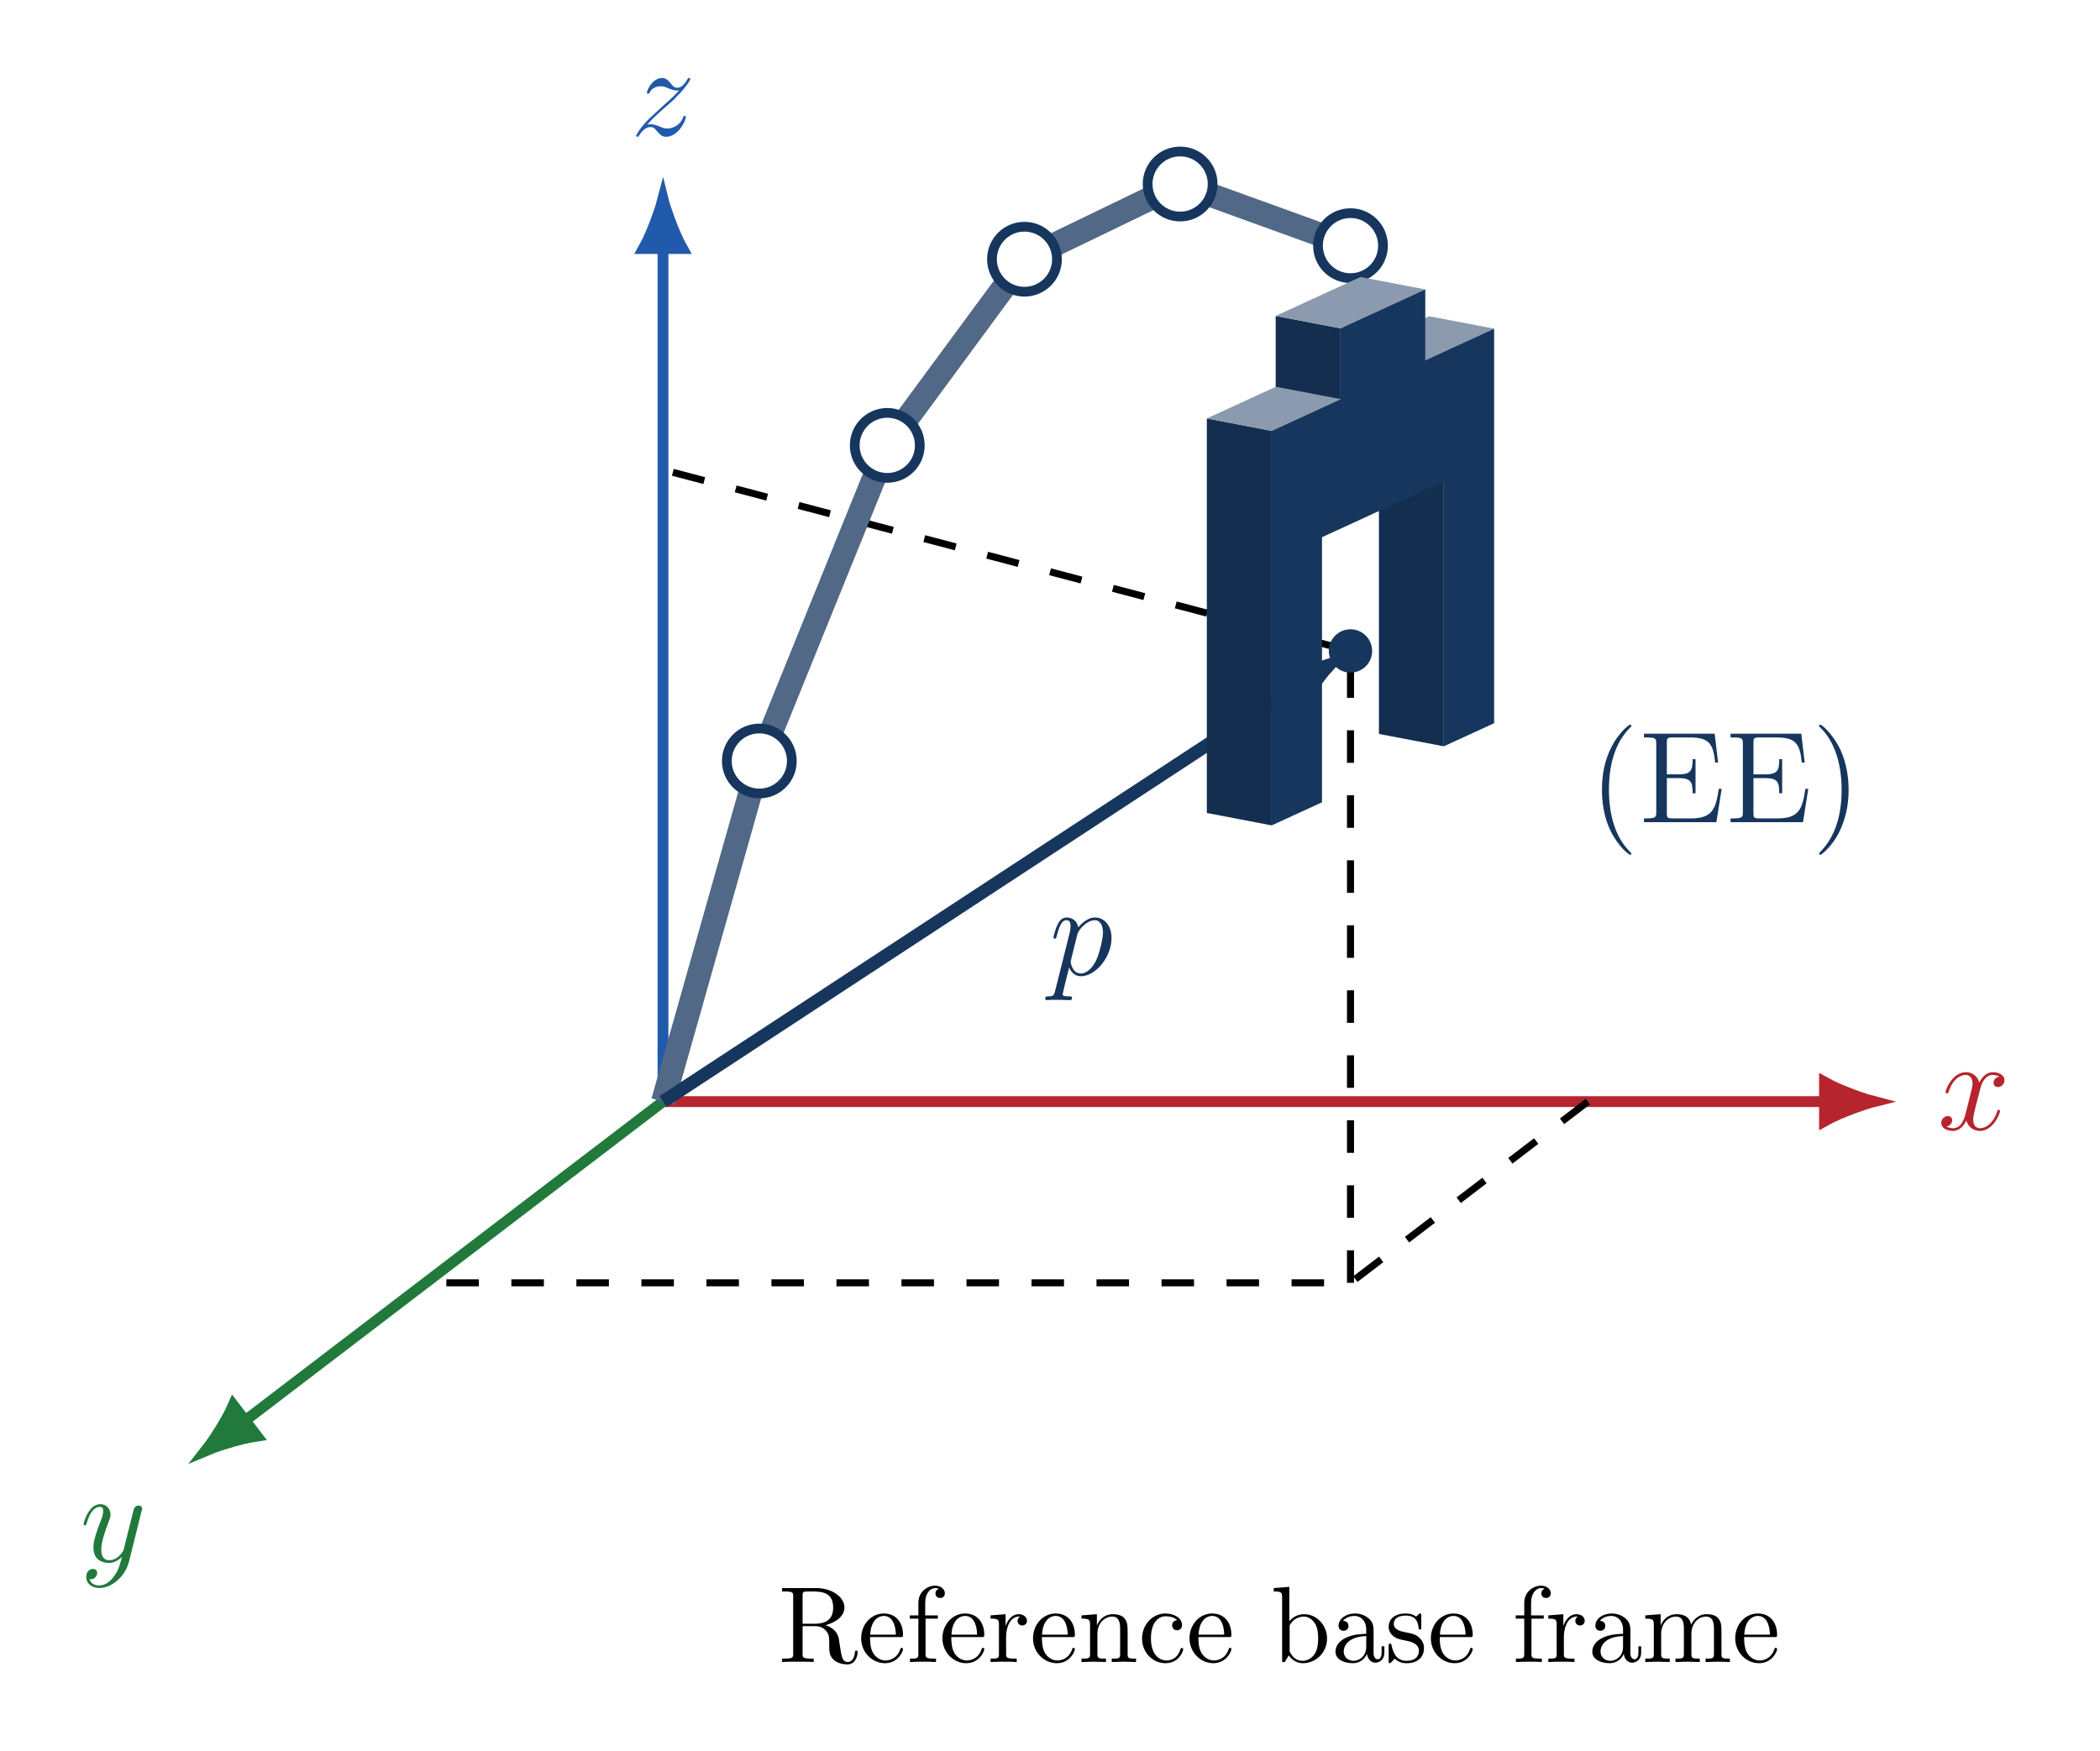
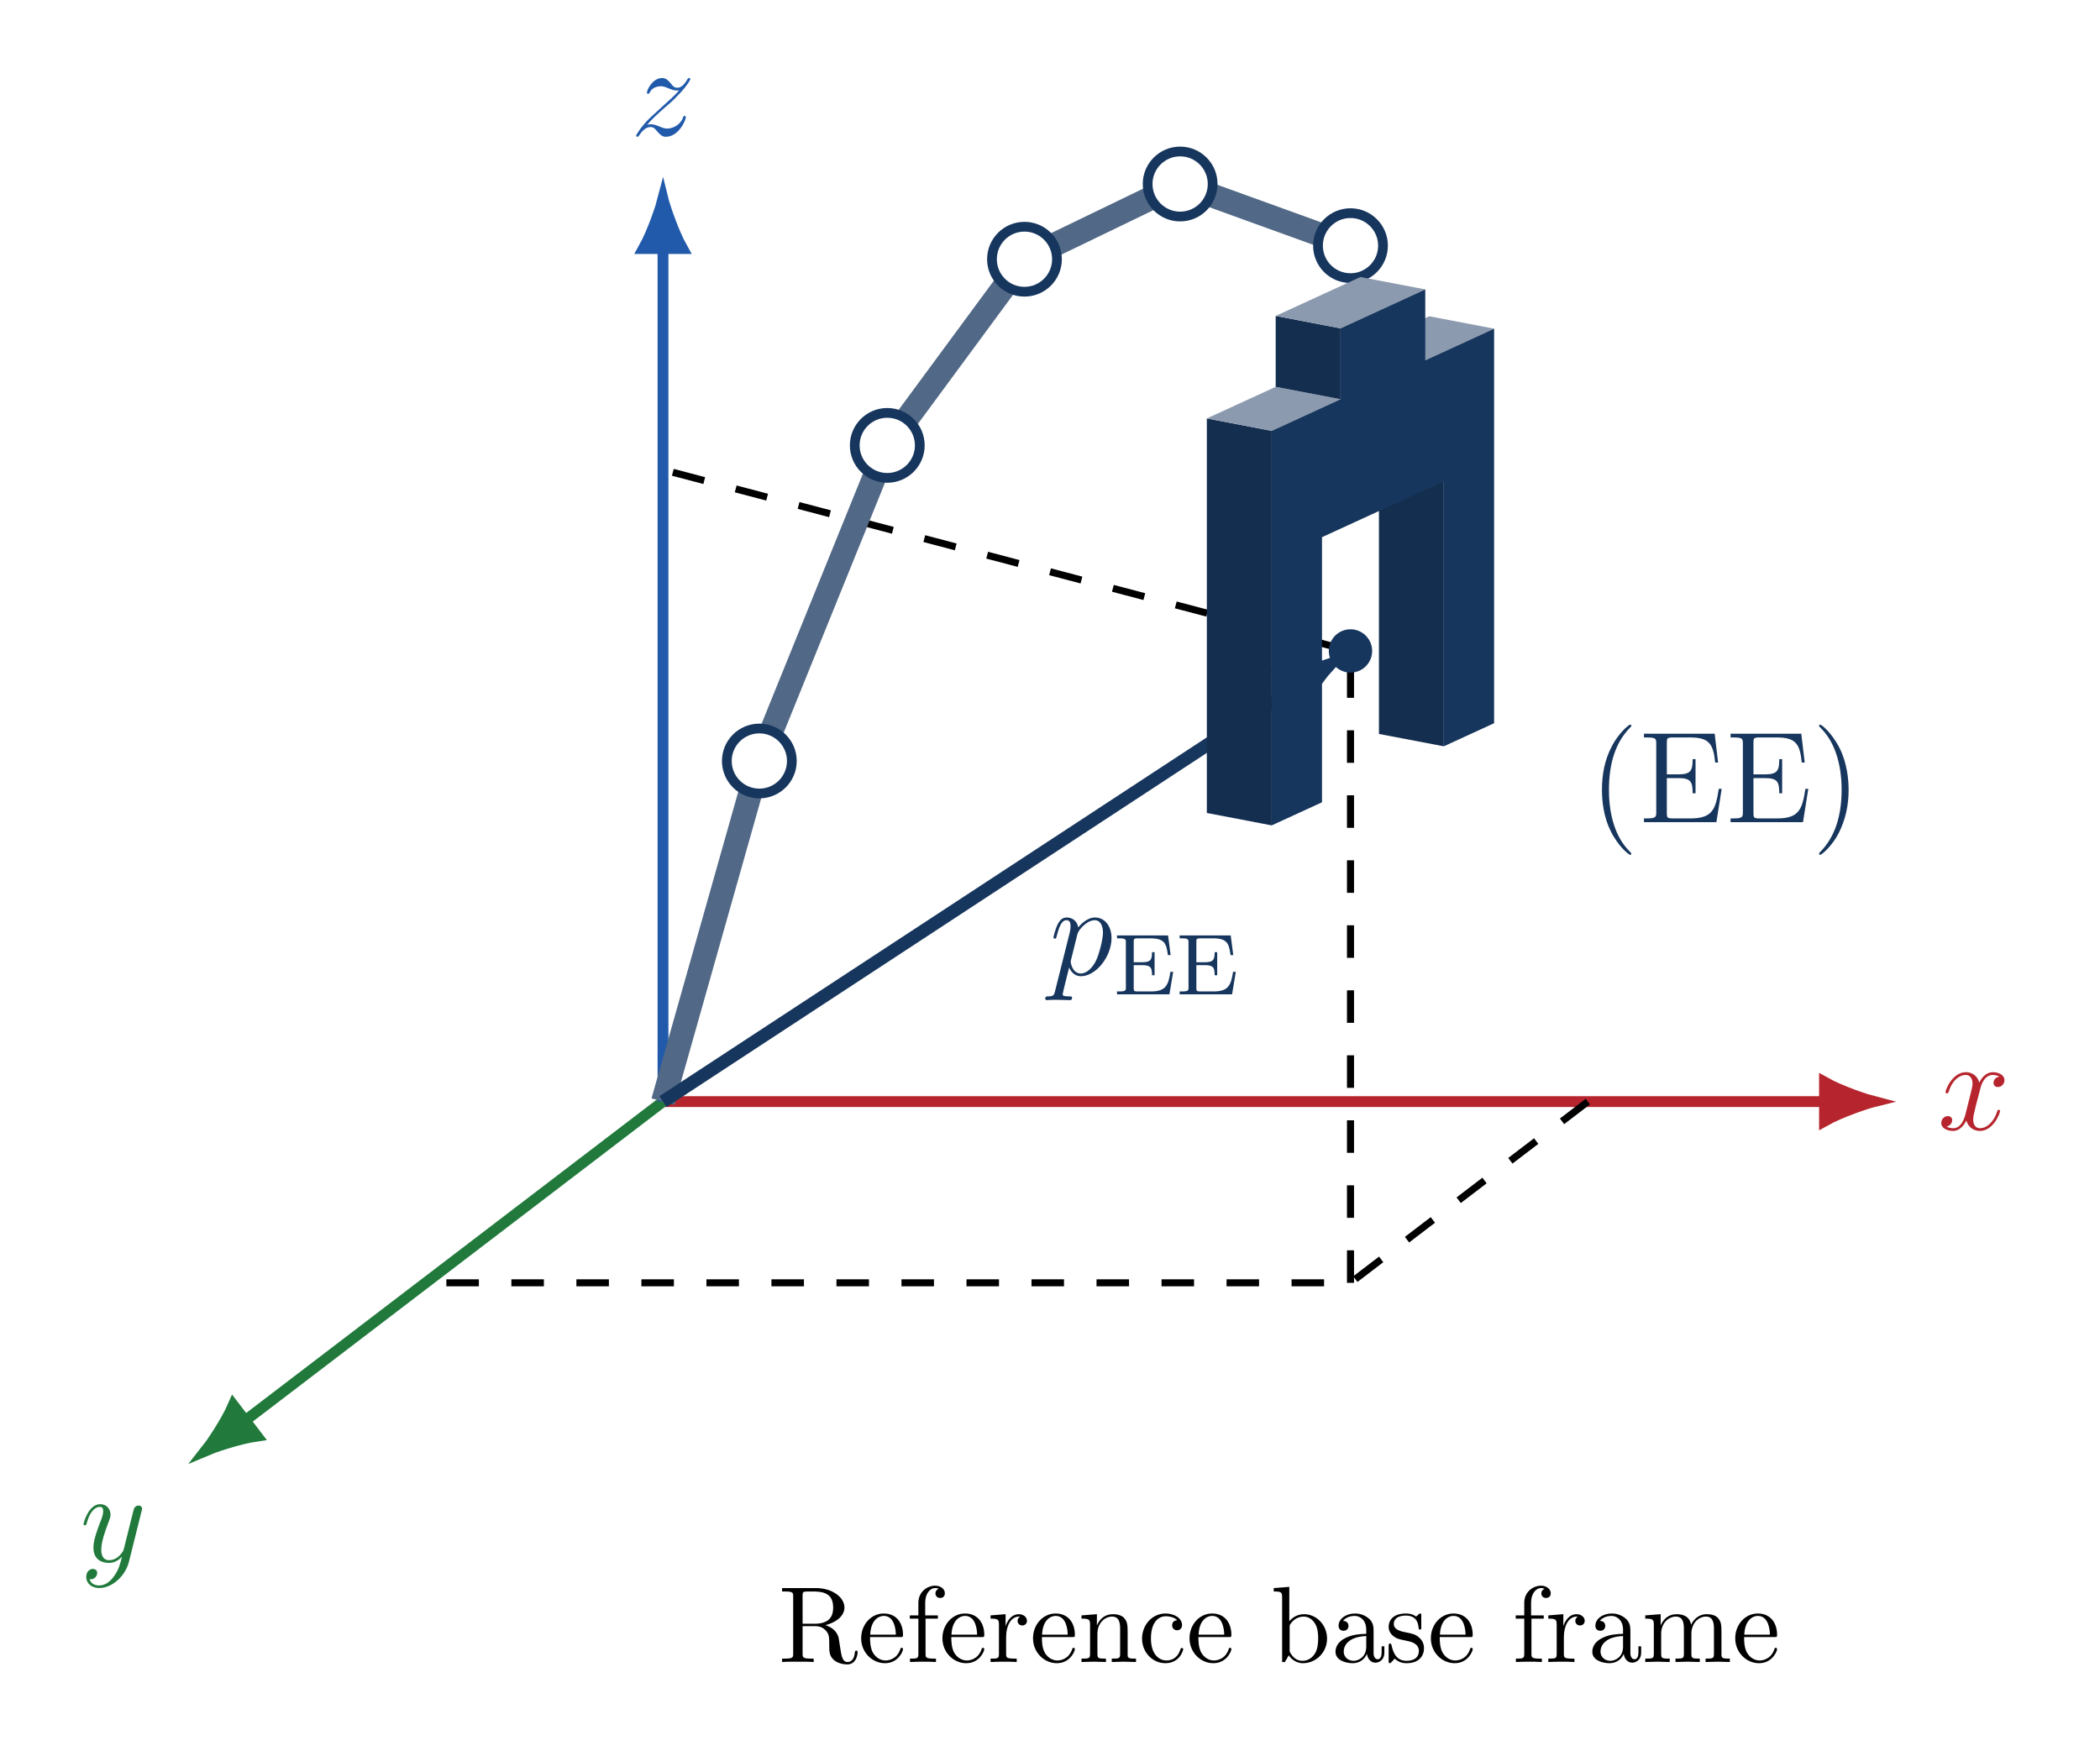
<svg xmlns="http://www.w3.org/2000/svg" xmlns:xlink="http://www.w3.org/1999/xlink" width="192.077" height="160.157" viewBox="0 0 192.077 160.157">
  <defs>
    <g>
      <g id="glyph-0-0">
        <path d="M 5.641 -4.844 C 5.25 -4.781 5.109 -4.5 5.109 -4.266 C 5.109 -3.984 5.344 -3.891 5.5 -3.891 C 5.859 -3.891 6.109 -4.203 6.109 -4.516 C 6.109 -5.016 5.547 -5.25 5.047 -5.25 C 4.312 -5.25 3.906 -4.531 3.812 -4.297 C 3.531 -5.203 2.797 -5.25 2.578 -5.25 C 1.375 -5.25 0.719 -3.688 0.719 -3.422 C 0.719 -3.375 0.766 -3.312 0.859 -3.312 C 0.953 -3.312 0.969 -3.391 1 -3.438 C 1.406 -4.75 2.203 -5 2.547 -5 C 3.078 -5 3.188 -4.5 3.188 -4.219 C 3.188 -3.953 3.109 -3.688 2.969 -3.109 L 2.562 -1.484 C 2.391 -0.766 2.047 -0.125 1.422 -0.125 C 1.359 -0.125 1.062 -0.125 0.812 -0.281 C 1.234 -0.359 1.328 -0.719 1.328 -0.859 C 1.328 -1.094 1.156 -1.234 0.922 -1.234 C 0.641 -1.234 0.328 -0.984 0.328 -0.609 C 0.328 -0.109 0.891 0.125 1.406 0.125 C 1.969 0.125 2.375 -0.328 2.625 -0.828 C 2.812 -0.125 3.406 0.125 3.859 0.125 C 5.062 0.125 5.703 -1.438 5.703 -1.703 C 5.703 -1.766 5.656 -1.812 5.594 -1.812 C 5.484 -1.812 5.469 -1.75 5.438 -1.656 C 5.109 -0.609 4.422 -0.125 3.891 -0.125 C 3.469 -0.125 3.25 -0.422 3.25 -0.922 C 3.25 -1.172 3.297 -1.375 3.484 -2.156 L 3.906 -3.766 C 4.078 -4.484 4.484 -5 5.031 -5 C 5.047 -5 5.391 -5 5.641 -4.844 Z M 5.641 -4.844 " />
      </g>
      <g id="glyph-0-1">
        <path d="M 3.125 1.328 C 2.812 1.781 2.344 2.188 1.766 2.188 C 1.609 2.188 1.047 2.172 0.875 1.609 C 0.906 1.625 0.969 1.625 0.984 1.625 C 1.344 1.625 1.578 1.312 1.578 1.047 C 1.578 0.766 1.359 0.672 1.172 0.672 C 0.984 0.672 0.578 0.828 0.578 1.406 C 0.578 2.016 1.078 2.422 1.766 2.422 C 2.953 2.422 4.156 1.328 4.484 0.016 L 5.641 -4.625 C 5.656 -4.688 5.688 -4.75 5.688 -4.828 C 5.688 -5 5.547 -5.125 5.359 -5.125 C 5.25 -5.125 5 -5.078 4.906 -4.719 L 4.031 -1.219 C 3.969 -1.016 3.969 -0.984 3.875 -0.859 C 3.641 -0.516 3.25 -0.125 2.672 -0.125 C 2.016 -0.125 1.953 -0.766 1.953 -1.094 C 1.953 -1.766 2.266 -2.688 2.594 -3.547 C 2.719 -3.891 2.797 -4.062 2.797 -4.297 C 2.797 -4.797 2.438 -5.25 1.859 -5.25 C 0.766 -5.25 0.328 -3.516 0.328 -3.422 C 0.328 -3.375 0.375 -3.312 0.453 -3.312 C 0.562 -3.312 0.578 -3.359 0.625 -3.531 C 0.906 -4.531 1.359 -5 1.812 -5 C 1.922 -5 2.125 -5 2.125 -4.609 C 2.125 -4.297 2 -3.953 1.812 -3.5 C 1.234 -1.953 1.234 -1.562 1.234 -1.266 C 1.234 -0.141 2.047 0.125 2.641 0.125 C 2.984 0.125 3.406 0.016 3.828 -0.422 L 3.844 -0.422 C 3.656 0.281 3.547 0.75 3.125 1.328 Z M 3.125 1.328 " />
      </g>
      <g id="glyph-0-2">
        <path d="M 1.516 -0.969 C 2.016 -1.547 2.438 -1.922 3.031 -2.453 C 3.75 -3.062 4.062 -3.359 4.219 -3.547 C 5.047 -4.359 5.469 -5.047 5.469 -5.156 C 5.469 -5.25 5.375 -5.25 5.344 -5.25 C 5.266 -5.25 5.25 -5.203 5.188 -5.109 C 4.891 -4.609 4.609 -4.359 4.297 -4.359 C 4.047 -4.359 3.906 -4.453 3.688 -4.75 C 3.438 -5.047 3.234 -5.25 2.891 -5.25 C 2.016 -5.25 1.5 -4.156 1.5 -3.906 C 1.5 -3.875 1.516 -3.812 1.609 -3.812 C 1.719 -3.812 1.719 -3.859 1.766 -3.938 C 1.969 -4.406 2.531 -4.5 2.766 -4.5 C 3.016 -4.5 3.25 -4.406 3.5 -4.297 C 3.953 -4.109 4.141 -4.109 4.25 -4.109 C 4.344 -4.109 4.391 -4.109 4.453 -4.125 C 4.062 -3.656 3.406 -3.094 2.875 -2.609 L 1.672 -1.5 C 0.953 -0.766 0.516 -0.062 0.516 0.031 C 0.516 0.094 0.578 0.125 0.641 0.125 C 0.719 0.125 0.719 0.109 0.812 -0.031 C 1 -0.328 1.375 -0.766 1.812 -0.766 C 2.062 -0.766 2.188 -0.688 2.422 -0.391 C 2.656 -0.125 2.859 0.125 3.234 0.125 C 4.406 0.125 5.062 -1.391 5.062 -1.672 C 5.062 -1.719 5.047 -1.781 4.938 -1.781 C 4.844 -1.781 4.828 -1.734 4.797 -1.609 C 4.531 -0.922 3.828 -0.625 3.359 -0.625 C 3.109 -0.625 2.875 -0.719 2.625 -0.828 C 2.156 -1.016 2.016 -1.016 1.859 -1.016 C 1.75 -1.016 1.609 -1.016 1.516 -0.969 Z M 1.516 -0.969 " />
      </g>
      <g id="glyph-0-3">
        <path d="M 0.516 1.516 C 0.422 1.859 0.375 1.969 -0.109 1.969 C -0.25 1.969 -0.375 1.969 -0.375 2.188 C -0.375 2.219 -0.359 2.312 -0.219 2.312 C -0.078 2.312 0.094 2.281 0.25 2.281 L 0.766 2.281 C 1.016 2.281 1.609 2.312 1.859 2.312 C 1.938 2.312 2.078 2.312 2.078 2.094 C 2.078 1.969 2 1.969 1.797 1.969 C 1.25 1.969 1.219 1.875 1.219 1.781 C 1.219 1.641 1.75 -0.406 1.812 -0.672 C 1.953 -0.344 2.266 0.125 2.891 0.125 C 4.234 0.125 5.688 -1.625 5.688 -3.375 C 5.688 -4.469 5.062 -5.25 4.172 -5.25 C 3.406 -5.25 2.766 -4.5 2.641 -4.344 C 2.547 -4.938 2.078 -5.25 1.609 -5.25 C 1.266 -5.25 0.984 -5.078 0.766 -4.625 C 0.547 -4.203 0.375 -3.469 0.375 -3.422 C 0.375 -3.375 0.422 -3.312 0.516 -3.312 C 0.609 -3.312 0.625 -3.328 0.688 -3.609 C 0.875 -4.297 1.094 -5 1.562 -5 C 1.844 -5 1.938 -4.812 1.938 -4.453 C 1.938 -4.172 1.906 -4.062 1.859 -3.844 Z M 2.562 -3.703 C 2.656 -4.047 2.984 -4.391 3.172 -4.547 C 3.312 -4.672 3.703 -5 4.156 -5 C 4.672 -5 4.906 -4.484 4.906 -3.859 C 4.906 -3.297 4.578 -1.953 4.281 -1.328 C 3.984 -0.688 3.438 -0.125 2.891 -0.125 C 2.078 -0.125 1.953 -1.141 1.953 -1.188 C 1.953 -1.219 1.969 -1.312 1.984 -1.375 Z M 2.562 -3.703 " />
      </g>
      <g id="glyph-1-0">
+         <path d="M 5.484 -2.062 L 5.234 -2.062 C 5.031 -0.875 4.859 -0.266 3.438 -0.266 L 2.25 -0.266 C 1.891 -0.266 1.875 -0.312 1.875 -0.594 L 1.875 -2.672 L 2.641 -2.672 C 3.438 -2.672 3.547 -2.438 3.547 -1.75 L 3.781 -1.75 L 3.781 -3.859 L 3.547 -3.859 C 3.547 -3.172 3.438 -2.938 2.641 -2.938 L 1.875 -2.938 L 1.875 -4.797 C 1.875 -5.062 1.891 -5.125 2.25 -5.125 L 3.375 -5.125 C 4.703 -5.125 4.859 -4.656 5 -3.594 L 5.25 -3.594 L 5.016 -5.391 L 0.344 -5.391 L 0.344 -5.125 L 0.516 -5.125 C 1.141 -5.125 1.156 -5.031 1.156 -4.75 L 1.156 -0.641 C 1.156 -0.344 1.141 -0.266 0.516 -0.266 L 0.344 -0.266 L 0.344 0 L 5.141 0 Z M 5.484 -2.062 " />
+       </g>
+       <g id="glyph-2-0">
        <path d="M 3.859 2.891 C 3.859 2.859 3.859 2.828 3.656 2.625 C 2.469 1.422 1.812 -0.531 1.812 -2.953 C 1.812 -5.266 2.359 -7.25 3.75 -8.656 C 3.859 -8.766 3.859 -8.781 3.859 -8.828 C 3.859 -8.891 3.812 -8.922 3.75 -8.922 C 3.609 -8.922 2.625 -8.062 2.047 -6.891 C 1.438 -5.703 1.172 -4.422 1.172 -2.953 C 1.172 -1.906 1.328 -0.484 1.953 0.781 C 2.656 2.219 3.625 2.984 3.75 2.984 C 3.812 2.984 3.859 2.953 3.859 2.891 Z M 3.859 2.891 " />
      </g>
-       <g id="glyph-1-1">
+       <g id="glyph-2-1">
        <path d="M 7.594 -3.047 L 7.328 -3.047 C 7.047 -1.188 6.75 -0.344 4.75 -0.344 L 3.125 -0.344 C 2.609 -0.344 2.578 -0.422 2.578 -0.828 L 2.578 -4.031 L 3.656 -4.031 C 4.797 -4.031 4.938 -3.656 4.938 -2.641 L 5.203 -2.641 L 5.203 -5.766 L 4.938 -5.766 C 4.938 -4.75 4.797 -4.375 3.656 -4.375 L 2.578 -4.375 L 2.578 -7.281 C 2.578 -7.672 2.609 -7.75 3.125 -7.75 L 4.703 -7.75 C 6.453 -7.75 6.828 -7.156 7 -5.453 L 7.266 -5.453 L 6.953 -8.094 L 0.484 -8.094 L 0.484 -7.75 L 0.719 -7.75 C 1.578 -7.75 1.609 -7.641 1.609 -7.188 L 1.609 -0.906 C 1.609 -0.469 1.578 -0.344 0.719 -0.344 L 0.484 -0.344 L 0.484 0 L 7.109 0 Z M 7.594 -3.047 " />
      </g>
-       <g id="glyph-1-2">
+       <g id="glyph-2-2">
        <path d="M 3.359 -2.953 C 3.359 -3.859 3.234 -5.344 2.562 -6.719 C 1.859 -8.141 0.891 -8.922 0.766 -8.922 C 0.719 -8.922 0.656 -8.891 0.656 -8.828 C 0.656 -8.781 0.656 -8.766 0.859 -8.562 C 2.047 -7.359 2.719 -5.391 2.719 -2.969 C 2.719 -0.672 2.156 1.312 0.766 2.719 C 0.656 2.828 0.656 2.859 0.656 2.891 C 0.656 2.953 0.719 2.984 0.766 2.984 C 0.922 2.984 1.891 2.125 2.469 0.969 C 3.078 -0.25 3.359 -1.531 3.359 -2.953 Z M 3.359 -2.953 " />
      </g>
-       <g id="glyph-2-0">
+       <g id="glyph-3-0">
        <path d="M 2.219 -3.5 L 2.219 -6.062 C 2.219 -6.297 2.219 -6.406 2.438 -6.438 C 2.531 -6.453 2.828 -6.453 3.016 -6.453 C 3.906 -6.453 5.016 -6.422 5.016 -4.984 C 5.016 -4.297 4.781 -3.5 3.312 -3.5 Z M 4.312 -3.375 C 5.266 -3.609 6.047 -4.203 6.047 -4.984 C 6.047 -5.938 4.906 -6.766 3.453 -6.766 L 0.344 -6.766 L 0.344 -6.453 L 0.578 -6.453 C 1.344 -6.453 1.359 -6.344 1.359 -6 L 1.359 -0.766 C 1.359 -0.422 1.344 -0.312 0.578 -0.312 L 0.344 -0.312 L 0.344 0 C 0.703 -0.031 1.406 -0.031 1.797 -0.031 C 2.172 -0.031 2.875 -0.031 3.234 0 L 3.234 -0.312 L 3 -0.312 C 2.234 -0.312 2.219 -0.422 2.219 -0.766 L 2.219 -3.281 L 3.359 -3.281 C 3.516 -3.281 3.938 -3.281 4.281 -2.938 C 4.656 -2.578 4.656 -2.281 4.656 -1.609 C 4.656 -0.969 4.656 -0.578 5.062 -0.203 C 5.469 0.156 6.016 0.219 6.312 0.219 C 7.078 0.219 7.25 -0.594 7.25 -0.875 C 7.25 -0.938 7.25 -1.047 7.125 -1.047 C 7.016 -1.047 7.016 -0.953 7 -0.875 C 6.938 -0.172 6.594 0 6.344 0 C 5.859 0 5.781 -0.5 5.641 -1.422 L 5.516 -2.219 C 5.344 -2.859 4.859 -3.188 4.312 -3.375 Z M 4.312 -3.375 " />
      </g>
-       <g id="glyph-2-1">
+       <g id="glyph-3-1">
        <path d="M 1.109 -2.5 C 1.172 -3.969 2 -4.219 2.344 -4.219 C 3.359 -4.219 3.453 -2.875 3.453 -2.5 Z M 1.094 -2.281 L 3.859 -2.281 C 4.078 -2.281 4.109 -2.281 4.109 -2.5 C 4.109 -3.484 3.578 -4.438 2.344 -4.438 C 1.188 -4.438 0.281 -3.422 0.281 -2.172 C 0.281 -0.859 1.312 0.109 2.453 0.109 C 3.672 0.109 4.109 -0.984 4.109 -1.172 C 4.109 -1.281 4.031 -1.297 3.984 -1.297 C 3.891 -1.297 3.875 -1.234 3.859 -1.156 C 3.5 -0.141 2.609 -0.141 2.516 -0.141 C 2.016 -0.141 1.625 -0.438 1.391 -0.797 C 1.094 -1.281 1.094 -1.938 1.094 -2.281 Z M 1.094 -2.281 " />
      </g>
-       <g id="glyph-2-2">
+       <g id="glyph-3-2">
        <path d="M 1.734 -4.266 L 1.734 -5.422 C 1.734 -6.297 2.203 -6.766 2.641 -6.766 C 2.672 -6.766 2.828 -6.766 2.969 -6.703 C 2.859 -6.656 2.672 -6.531 2.672 -6.281 C 2.672 -6.047 2.828 -5.859 3.094 -5.859 C 3.391 -5.859 3.531 -6.047 3.531 -6.297 C 3.531 -6.656 3.172 -6.984 2.641 -6.984 C 1.953 -6.984 1.109 -6.453 1.109 -5.406 L 1.109 -4.266 L 0.328 -4.266 L 0.328 -3.969 L 1.109 -3.969 L 1.109 -0.75 C 1.109 -0.312 1 -0.312 0.344 -0.312 L 0.344 0 C 0.719 -0.016 1.188 -0.031 1.469 -0.031 C 1.859 -0.031 2.328 -0.031 2.719 0 L 2.719 -0.312 L 2.516 -0.312 C 1.781 -0.312 1.766 -0.422 1.766 -0.766 L 1.766 -3.969 L 2.891 -3.969 L 2.891 -4.266 Z M 1.734 -4.266 " />
      </g>
-       <g id="glyph-2-3">
+       <g id="glyph-3-3">
        <path d="M 1.656 -3.281 L 1.656 -4.375 L 0.281 -4.266 L 0.281 -3.969 C 0.969 -3.969 1.047 -3.891 1.047 -3.406 L 1.047 -0.75 C 1.047 -0.312 0.938 -0.312 0.281 -0.312 L 0.281 0 C 0.656 -0.016 1.125 -0.031 1.406 -0.031 C 1.797 -0.031 2.266 -0.031 2.672 0 L 2.672 -0.312 L 2.453 -0.312 C 1.719 -0.312 1.703 -0.422 1.703 -0.766 L 1.703 -2.297 C 1.703 -3.281 2.125 -4.156 2.875 -4.156 C 2.938 -4.156 2.969 -4.156 2.984 -4.156 C 2.953 -4.141 2.75 -4.016 2.75 -3.766 C 2.75 -3.484 2.969 -3.344 3.188 -3.344 C 3.359 -3.344 3.609 -3.453 3.609 -3.781 C 3.609 -4.094 3.297 -4.375 2.875 -4.375 C 2.156 -4.375 1.797 -3.719 1.656 -3.281 Z M 1.656 -3.281 " />
      </g>
-       <g id="glyph-2-4">
+       <g id="glyph-3-4">
        <path d="M 1.094 -3.406 L 1.094 -0.75 C 1.094 -0.312 0.984 -0.312 0.312 -0.312 L 0.312 0 C 0.656 -0.016 1.172 -0.031 1.438 -0.031 C 1.688 -0.031 2.203 -0.016 2.547 0 L 2.547 -0.312 C 1.875 -0.312 1.766 -0.312 1.766 -0.75 L 1.766 -2.578 C 1.766 -3.609 2.484 -4.156 3.109 -4.156 C 3.734 -4.156 3.844 -3.625 3.844 -3.062 L 3.844 -0.75 C 3.844 -0.312 3.734 -0.312 3.078 -0.312 L 3.078 0 C 3.422 -0.016 3.922 -0.031 4.188 -0.031 C 4.453 -0.031 4.969 -0.016 5.297 0 L 5.297 -0.312 C 4.781 -0.312 4.531 -0.312 4.531 -0.609 L 4.531 -2.5 C 4.531 -3.344 4.531 -3.656 4.219 -4.016 C 4.078 -4.188 3.75 -4.375 3.188 -4.375 C 2.453 -4.375 1.984 -3.953 1.719 -3.344 L 1.719 -4.375 L 0.312 -4.266 L 0.312 -3.969 C 1.016 -3.969 1.094 -3.891 1.094 -3.406 Z M 1.094 -3.406 " />
      </g>
-       <g id="glyph-2-5">
+       <g id="glyph-3-5">
        <path d="M 1.156 -2.156 C 1.156 -3.781 1.969 -4.188 2.5 -4.188 C 2.578 -4.188 3.203 -4.188 3.562 -3.828 C 3.156 -3.797 3.094 -3.5 3.094 -3.375 C 3.094 -3.109 3.266 -2.906 3.547 -2.906 C 3.797 -2.906 4 -3.078 4 -3.375 C 4 -4.047 3.25 -4.438 2.484 -4.438 C 1.25 -4.438 0.344 -3.375 0.344 -2.141 C 0.344 -0.875 1.312 0.109 2.469 0.109 C 3.797 0.109 4.109 -1.078 4.109 -1.172 C 4.109 -1.281 4.016 -1.281 3.984 -1.281 C 3.891 -1.281 3.875 -1.234 3.859 -1.172 C 3.562 -0.25 2.922 -0.141 2.562 -0.141 C 2.031 -0.141 1.156 -0.562 1.156 -2.156 Z M 1.156 -2.156 " />
      </g>
-       <g id="glyph-2-6">
+       <g id="glyph-3-6">
        <path d="M 1.703 -3.734 L 1.703 -6.875 L 0.281 -6.766 L 0.281 -6.453 C 0.969 -6.453 1.047 -6.391 1.047 -5.906 L 1.047 0 L 1.297 0 C 1.312 -0.016 1.391 -0.156 1.656 -0.609 C 1.797 -0.391 2.219 0.109 2.953 0.109 C 4.125 0.109 5.156 -0.859 5.156 -2.141 C 5.156 -3.391 4.188 -4.375 3.062 -4.375 C 2.281 -4.375 1.859 -3.906 1.703 -3.734 Z M 1.734 -1.125 L 1.734 -3.172 C 1.734 -3.359 1.734 -3.375 1.844 -3.531 C 2.234 -4.078 2.781 -4.156 3.016 -4.156 C 3.453 -4.156 3.812 -3.906 4.047 -3.531 C 4.312 -3.125 4.344 -2.562 4.344 -2.156 C 4.344 -1.781 4.312 -1.188 4.031 -0.75 C 3.828 -0.438 3.453 -0.109 2.906 -0.109 C 2.469 -0.109 2.109 -0.344 1.875 -0.719 C 1.734 -0.922 1.734 -0.953 1.734 -1.125 Z M 1.734 -1.125 " />
      </g>
-       <g id="glyph-2-7">
+       <g id="glyph-3-7">
        <path d="M 3.297 -0.75 C 3.344 -0.359 3.609 0.062 4.078 0.062 C 4.281 0.062 4.891 -0.078 4.891 -0.875 L 4.891 -1.438 L 4.641 -1.438 L 4.641 -0.875 C 4.641 -0.312 4.391 -0.25 4.281 -0.25 C 3.953 -0.25 3.906 -0.688 3.906 -0.75 L 3.906 -2.719 C 3.906 -3.141 3.906 -3.531 3.562 -3.891 C 3.172 -4.281 2.672 -4.438 2.203 -4.438 C 1.391 -4.438 0.703 -3.969 0.703 -3.312 C 0.703 -3.016 0.906 -2.859 1.156 -2.859 C 1.438 -2.859 1.609 -3.047 1.609 -3.312 C 1.609 -3.422 1.562 -3.75 1.109 -3.766 C 1.375 -4.109 1.859 -4.219 2.172 -4.219 C 2.672 -4.219 3.234 -3.828 3.234 -2.953 L 3.234 -2.578 C 2.719 -2.562 2.031 -2.531 1.406 -2.234 C 0.656 -1.891 0.422 -1.375 0.422 -0.938 C 0.422 -0.141 1.375 0.109 2 0.109 C 2.656 0.109 3.109 -0.281 3.297 -0.75 Z M 3.234 -2.375 L 3.234 -1.391 C 3.234 -0.453 2.516 -0.109 2.078 -0.109 C 1.578 -0.109 1.172 -0.453 1.172 -0.953 C 1.172 -1.5 1.594 -2.312 3.234 -2.375 Z M 3.234 -2.375 " />
      </g>
-       <g id="glyph-2-8">
+       <g id="glyph-3-8">
        <path d="M 2.062 -1.922 C 2.281 -1.875 3.094 -1.719 3.094 -1.016 C 3.094 -0.5 2.75 -0.109 1.969 -0.109 C 1.141 -0.109 0.781 -0.672 0.594 -1.516 C 0.562 -1.641 0.562 -1.688 0.453 -1.688 C 0.328 -1.688 0.328 -1.609 0.328 -1.438 L 0.328 -0.125 C 0.328 0.047 0.328 0.109 0.438 0.109 C 0.484 0.109 0.5 0.094 0.688 -0.094 C 0.703 -0.109 0.703 -0.125 0.875 -0.312 C 1.312 0.094 1.766 0.109 1.969 0.109 C 3.109 0.109 3.562 -0.562 3.562 -1.266 C 3.562 -1.797 3.266 -2.094 3.156 -2.203 C 2.828 -2.531 2.438 -2.609 2.016 -2.688 C 1.469 -2.797 0.797 -2.922 0.797 -3.5 C 0.797 -3.844 1.062 -4.25 1.906 -4.25 C 3 -4.25 3.047 -3.359 3.078 -3.047 C 3.078 -2.969 3.172 -2.969 3.188 -2.969 C 3.312 -2.969 3.312 -3.016 3.312 -3.203 L 3.312 -4.203 C 3.312 -4.375 3.312 -4.438 3.203 -4.438 C 3.156 -4.438 3.141 -4.438 3.016 -4.312 C 2.984 -4.281 2.875 -4.188 2.844 -4.156 C 2.469 -4.438 2.062 -4.438 1.906 -4.438 C 0.703 -4.438 0.328 -3.781 0.328 -3.219 C 0.328 -2.875 0.484 -2.594 0.75 -2.375 C 1.062 -2.125 1.344 -2.062 2.062 -1.922 Z M 2.062 -1.922 " />
      </g>
-       <g id="glyph-2-9">
+       <g id="glyph-3-9">
        <path d="M 1.094 -3.406 L 1.094 -0.75 C 1.094 -0.312 0.984 -0.312 0.312 -0.312 L 0.312 0 C 0.656 -0.016 1.172 -0.031 1.438 -0.031 C 1.688 -0.031 2.203 -0.016 2.547 0 L 2.547 -0.312 C 1.875 -0.312 1.766 -0.312 1.766 -0.75 L 1.766 -2.578 C 1.766 -3.609 2.484 -4.156 3.109 -4.156 C 3.734 -4.156 3.844 -3.625 3.844 -3.062 L 3.844 -0.75 C 3.844 -0.312 3.734 -0.312 3.078 -0.312 L 3.078 0 C 3.422 -0.016 3.922 -0.031 4.188 -0.031 C 4.453 -0.031 4.969 -0.016 5.297 0 L 5.297 -0.312 C 4.641 -0.312 4.531 -0.312 4.531 -0.75 L 4.531 -2.578 C 4.531 -3.609 5.234 -4.156 5.859 -4.156 C 6.484 -4.156 6.594 -3.625 6.594 -3.062 L 6.594 -0.75 C 6.594 -0.312 6.484 -0.312 5.828 -0.312 L 5.828 0 C 6.172 -0.016 6.672 -0.031 6.938 -0.031 C 7.203 -0.031 7.719 -0.016 8.047 0 L 8.047 -0.312 C 7.531 -0.312 7.297 -0.312 7.281 -0.609 L 7.281 -2.5 C 7.281 -3.344 7.281 -3.656 6.969 -4.016 C 6.828 -4.188 6.516 -4.375 5.938 -4.375 C 5.109 -4.375 4.672 -3.781 4.5 -3.406 C 4.359 -4.266 3.625 -4.375 3.188 -4.375 C 2.453 -4.375 1.984 -3.953 1.719 -3.344 L 1.719 -4.375 L 0.312 -4.266 L 0.312 -3.969 C 1.016 -3.969 1.094 -3.891 1.094 -3.406 Z M 1.094 -3.406 " />
      </g>
    </g>
  </defs>
  <path fill="none" stroke-width="0.996" stroke-linecap="butt" stroke-linejoin="miter" stroke="rgb(71.373%, 14.51%, 17.647%)" stroke-opacity="1" stroke-miterlimit="10" d="M 0.001 -0.001 L 106.798 -0.001 " transform="matrix(0.994764, 0, 0, -0.994764, 60.63982, 100.7805)" />
  <path fill-rule="nonzero" fill="rgb(71.373%, 14.51%, 17.647%)" fill-opacity="1" stroke-width="0.996" stroke-linecap="butt" stroke-linejoin="miter" stroke="rgb(71.373%, 14.51%, 17.647%)" stroke-opacity="1" stroke-miterlimit="10" d="M 4.535 -0.001 C 3.977 0.141 1.531 0.93 -0 1.79 L -0 -1.791 C 1.531 -0.931 3.977 -0.138 4.535 -0.001 Z M 4.535 -0.001 " transform="matrix(0.994764, 0, 0, -0.994764, 166.8793, 100.7805)" />
  <g fill="rgb(71.373%, 14.51%, 17.647%)" fill-opacity="1">
    <use xlink:href="#glyph-0-0" x="177.23" y="103.341" />
  </g>
  <path fill="none" stroke-width="0.996" stroke-linecap="butt" stroke-linejoin="miter" stroke="rgb(12.941%, 47.841%, 23.528%)" stroke-opacity="1" stroke-miterlimit="10" d="M 0.001 -0.001 L -38.419 -29.338 " transform="matrix(0.994764, 0, 0, -0.994764, 60.63982, 100.7805)" />
  <path fill-rule="nonzero" fill="rgb(12.941%, 47.841%, 23.528%)" fill-opacity="1" stroke-width="0.996" stroke-linecap="butt" stroke-linejoin="miter" stroke="rgb(12.941%, 47.841%, 23.528%)" stroke-opacity="1" stroke-miterlimit="10" d="M 4.537 -0 C 3.977 0.141 1.532 0.931 -0.001 1.79 L -0 -1.788 C 1.529 -0.93 3.976 -0.14 4.537 -0 Z M 4.537 -0 " transform="matrix(-0.790579, 0.603692, 0.603692, 0.790579, 22.4228, 129.9642)" />
  <g fill="rgb(12.941%, 47.841%, 23.528%)" fill-opacity="1">
    <use xlink:href="#glyph-0-1" x="7.312" y="142.86" />
  </g>
  <path fill="none" stroke-width="0.996" stroke-linecap="butt" stroke-linejoin="miter" stroke="rgb(12.941%, 35.294%, 67.059%)" stroke-opacity="1" stroke-miterlimit="10" d="M 0.001 -0.001 L 0.001 78.453 " transform="matrix(0.994764, 0, 0, -0.994764, 60.63982, 100.7805)" />
  <path fill-rule="nonzero" fill="rgb(12.941%, 35.294%, 67.059%)" fill-opacity="1" stroke-width="0.996" stroke-linecap="butt" stroke-linejoin="miter" stroke="rgb(12.941%, 35.294%, 67.059%)" stroke-opacity="1" stroke-miterlimit="10" d="M 4.537 -0.001 C 3.979 0.141 1.529 0.93 0.001 1.79 L 0.001 -1.791 C 1.529 -0.931 3.979 -0.138 4.537 -0.001 Z M 4.537 -0.001 " transform="matrix(0, -0.994764, -0.994764, 0, 60.63982, 22.73944)" />
  <g fill="rgb(12.941%, 35.294%, 67.059%)" fill-opacity="1">
    <use xlink:href="#glyph-0-2" x="57.669" y="12.388" />
  </g>
  <path fill="none" stroke-width="0.648" stroke-linecap="butt" stroke-linejoin="miter" stroke="rgb(0%, 0%, 0%)" stroke-opacity="1" stroke-dasharray="2.989 2.989" stroke-miterlimit="10" d="M 85.04 -0.001 L 63.215 -16.666 L -21.828 -16.666 " transform="matrix(0.994764, 0, 0, -0.994764, 60.63982, 100.7805)" />
  <path fill="none" stroke-width="0.648" stroke-linecap="butt" stroke-linejoin="miter" stroke="rgb(0%, 0%, 0%)" stroke-opacity="1" stroke-dasharray="2.989 2.989" stroke-miterlimit="10" d="M 63.215 -16.666 L 63.215 41.443 L 0.001 58.112 " transform="matrix(0.994764, 0, 0, -0.994764, 60.63982, 100.7805)" />
  <path fill="none" stroke-width="2.192" stroke-linecap="butt" stroke-linejoin="round" stroke="rgb(31.766%, 40.88%, 52.353%)" stroke-opacity="1" stroke-miterlimit="10" d="M 0.001 -0.001 L 8.86 31.323 L 20.62 60.35 L 33.237 77.471 L 47.551 84.39 L 63.215 78.72 " transform="matrix(0.994764, 0, 0, -0.994764, 60.63982, 100.7805)" />
  <path fill="none" stroke-width="1.196" stroke-linecap="butt" stroke-linejoin="miter" stroke="rgb(9.021%, 21.175%, 36.472%)" stroke-opacity="1" stroke-miterlimit="10" d="M 0.001 -0.001 L 57.788 37.885 " transform="matrix(0.994764, 0, 0, -0.994764, 60.63982, 100.7805)" />
  <path fill-rule="nonzero" fill="rgb(9.021%, 21.175%, 36.472%)" fill-opacity="1" stroke-width="1.196" stroke-linecap="butt" stroke-linejoin="miter" stroke="rgb(9.021%, 21.175%, 36.472%)" stroke-opacity="1" stroke-miterlimit="10" d="M 4.025 -0 C 3.531 0.126 1.36 0.841 -0.001 1.615 L 0.002 -1.617 C 1.357 -0.839 3.529 -0.126 4.025 -0 Z M 4.025 -0 " transform="matrix(0.831881, -0.545379, -0.545379, -0.831881, 118.1242, 63.0932)" />
  <g fill="rgb(9.021%, 21.175%, 36.472%)" fill-opacity="1">
    <use xlink:href="#glyph-0-3" x="95.978" y="89.186" />
  </g>
+   <g fill="rgb(9.021%, 21.175%, 36.472%)" fill-opacity="1">
+     <use xlink:href="#glyph-1-0" x="101.822" y="90.969" />
+     <use xlink:href="#glyph-1-0" x="107.551" y="90.969" />
+   </g>
  <path fill-rule="nonzero" fill="rgb(100%, 100%, 100%)" fill-opacity="1" stroke-width="0.897" stroke-linecap="butt" stroke-linejoin="miter" stroke="rgb(9.021%, 21.175%, 36.472%)" stroke-opacity="1" stroke-miterlimit="10" d="M 11.848 31.323 C 11.848 32.973 10.509 34.312 8.86 34.312 C 7.207 34.312 5.871 32.973 5.871 31.323 C 5.871 29.674 7.207 28.335 8.86 28.335 C 10.509 28.335 11.848 29.674 11.848 31.323 Z M 11.848 31.323 " transform="matrix(0.994764, 0, 0, -0.994764, 60.63982, 100.7805)" />
  <path fill-rule="nonzero" fill="rgb(100%, 100%, 100%)" fill-opacity="1" stroke-width="0.897" stroke-linecap="butt" stroke-linejoin="miter" stroke="rgb(9.021%, 21.175%, 36.472%)" stroke-opacity="1" stroke-miterlimit="10" d="M 23.613 60.35 C 23.613 62 22.274 63.339 20.62 63.339 C 18.971 63.339 17.632 62 17.632 60.35 C 17.632 58.701 18.971 57.362 20.62 57.362 C 22.274 57.362 23.613 58.701 23.613 60.35 Z M 23.613 60.35 " transform="matrix(0.994764, 0, 0, -0.994764, 60.63982, 100.7805)" />
  <path fill-rule="nonzero" fill="rgb(100%, 100%, 100%)" fill-opacity="1" stroke-width="0.897" stroke-linecap="butt" stroke-linejoin="miter" stroke="rgb(9.021%, 21.175%, 36.472%)" stroke-opacity="1" stroke-miterlimit="10" d="M 36.226 77.471 C 36.226 79.121 34.887 80.46 33.237 80.46 C 31.584 80.46 30.249 79.121 30.249 77.471 C 30.249 75.822 31.584 74.483 33.237 74.483 C 34.887 74.483 36.226 75.822 36.226 77.471 Z M 36.226 77.471 " transform="matrix(0.994764, 0, 0, -0.994764, 60.63982, 100.7805)" />
  <path fill-rule="nonzero" fill="rgb(100%, 100%, 100%)" fill-opacity="1" stroke-width="0.897" stroke-linecap="butt" stroke-linejoin="miter" stroke="rgb(9.021%, 21.175%, 36.472%)" stroke-opacity="1" stroke-miterlimit="10" d="M 50.539 84.39 C 50.539 86.04 49.204 87.379 47.551 87.379 C 45.901 87.379 44.562 86.04 44.562 84.39 C 44.562 82.737 45.901 81.398 47.551 81.398 C 49.204 81.398 50.539 82.737 50.539 84.39 Z M 50.539 84.39 " transform="matrix(0.994764, 0, 0, -0.994764, 60.63982, 100.7805)" />
  <path fill-rule="nonzero" fill="rgb(100%, 100%, 100%)" fill-opacity="1" stroke-width="0.897" stroke-linecap="butt" stroke-linejoin="miter" stroke="rgb(9.021%, 21.175%, 36.472%)" stroke-opacity="1" stroke-miterlimit="10" d="M 66.203 78.72 C 66.203 80.369 64.864 81.708 63.215 81.708 C 61.561 81.708 60.226 80.369 60.226 78.72 C 60.226 77.067 61.561 75.732 63.215 75.732 C 64.864 75.732 66.203 77.067 66.203 78.72 Z M 66.203 78.72 " transform="matrix(0.994764, 0, 0, -0.994764, 60.63982, 100.7805)" />
  <path fill-rule="nonzero" fill="rgb(7.668%, 17.999%, 31%)" fill-opacity="1" d="M 132.059 68.277 L 126.125 67.145 L 126.125 42.891 L 132.059 44.027 Z M 132.059 68.277 " />
  <path fill-rule="nonzero" fill="rgb(7.668%, 17.999%, 31%)" fill-opacity="1" d="M 116.316 75.512 L 110.383 74.375 L 110.383 38.281 L 116.316 39.418 Z M 116.316 75.512 " />
  <path fill-rule="nonzero" fill="rgb(54.509%, 60.587%, 68.236%)" fill-opacity="1" d="M 116.316 39.418 L 110.383 38.281 L 116.68 35.391 L 122.613 36.523 Z M 116.316 39.418 " />
  <path fill-rule="nonzero" fill="rgb(7.668%, 17.999%, 31%)" fill-opacity="1" d="M 122.613 36.523 L 116.68 35.391 L 116.68 28.902 L 122.613 30.039 Z M 122.613 36.523 " />
  <path fill-rule="nonzero" fill="rgb(54.509%, 60.587%, 68.236%)" fill-opacity="1" d="M 122.613 30.039 L 116.68 28.902 L 124.43 25.344 L 130.363 26.477 Z M 122.613 30.039 " />
  <path fill-rule="nonzero" fill="rgb(54.509%, 60.587%, 68.236%)" fill-opacity="1" d="M 130.363 32.961 L 124.43 31.828 L 130.727 28.934 L 136.66 30.07 Z M 130.363 32.961 " />
  <path fill-rule="nonzero" fill="rgb(9.021%, 21.175%, 36.472%)" fill-opacity="1" d="M 136.66 66.164 L 132.059 68.277 L 132.059 44.027 L 120.918 49.145 L 120.918 73.398 L 116.316 75.512 L 116.316 39.418 L 122.613 36.523 L 122.613 30.039 L 130.363 26.477 L 130.363 32.961 L 136.66 30.07 Z M 136.66 66.164 " />
  <path fill-rule="nonzero" fill="rgb(9.021%, 21.175%, 36.472%)" fill-opacity="1" d="M 125.504 59.555 C 125.504 58.461 124.617 57.57 123.523 57.57 C 122.426 57.57 121.539 58.461 121.539 59.555 C 121.539 60.648 122.426 61.535 123.523 61.535 C 124.617 61.535 125.504 60.648 125.504 59.555 Z M 125.504 59.555 " />
  <g fill="rgb(9.021%, 21.175%, 36.472%)" fill-opacity="1">
-     <use xlink:href="#glyph-1-0" x="145.351" y="75.217" />
-     <use xlink:href="#glyph-1-1" x="149.88" y="75.217" />
-     <use xlink:href="#glyph-1-1" x="157.802" y="75.217" />
-     <use xlink:href="#glyph-1-2" x="165.725" y="75.217" />
+     <use xlink:href="#glyph-2-0" x="145.351" y="75.217" />
+     <use xlink:href="#glyph-2-1" x="149.88" y="75.217" />
+     <use xlink:href="#glyph-2-1" x="157.802" y="75.217" />
+     <use xlink:href="#glyph-2-2" x="165.725" y="75.217" />
  </g>
  <g fill="rgb(0%, 0%, 0%)" fill-opacity="1">
-     <use xlink:href="#glyph-2-0" x="71.19" y="152.051" />
-     <use xlink:href="#glyph-2-1" x="78.485" y="152.051" />
-     <use xlink:href="#glyph-2-2" x="82.89" y="152.051" />
-     <use xlink:href="#glyph-2-1" x="85.918" y="152.051" />
-     <use xlink:href="#glyph-2-3" x="90.322" y="152.051" />
-     <use xlink:href="#glyph-2-1" x="94.204" y="152.051" />
-     <use xlink:href="#glyph-2-4" x="98.609" y="152.051" />
-     <use xlink:href="#glyph-2-5" x="104.115" y="152.051" />
-     <use xlink:href="#glyph-2-1" x="108.519" y="152.051" />
+     <use xlink:href="#glyph-3-0" x="71.19" y="152.051" />
+     <use xlink:href="#glyph-3-1" x="78.485" y="152.051" />
+     <use xlink:href="#glyph-3-2" x="82.89" y="152.051" />
+     <use xlink:href="#glyph-3-1" x="85.918" y="152.051" />
+     <use xlink:href="#glyph-3-3" x="90.322" y="152.051" />
+     <use xlink:href="#glyph-3-1" x="94.204" y="152.051" />
+     <use xlink:href="#glyph-3-4" x="98.609" y="152.051" />
+     <use xlink:href="#glyph-3-5" x="104.115" y="152.051" />
+     <use xlink:href="#glyph-3-1" x="108.519" y="152.051" />
  </g>
  <g fill="rgb(0%, 0%, 0%)" fill-opacity="1">
-     <use xlink:href="#glyph-2-6" x="116.223" y="152.051" />
-     <use xlink:href="#glyph-2-7" x="121.73" y="152.051" />
-     <use xlink:href="#glyph-2-8" x="126.685" y="152.051" />
-     <use xlink:href="#glyph-2-1" x="130.593" y="152.051" />
+     <use xlink:href="#glyph-3-6" x="116.223" y="152.051" />
+     <use xlink:href="#glyph-3-7" x="121.73" y="152.051" />
+     <use xlink:href="#glyph-3-8" x="126.685" y="152.051" />
+     <use xlink:href="#glyph-3-1" x="130.593" y="152.051" />
  </g>
  <g fill="rgb(0%, 0%, 0%)" fill-opacity="1">
-     <use xlink:href="#glyph-2-2" x="138.308" y="152.051" />
-     <use xlink:href="#glyph-2-3" x="141.336" y="152.051" />
-     <use xlink:href="#glyph-2-7" x="145.218" y="152.051" />
-     <use xlink:href="#glyph-2-9" x="150.173" y="152.051" />
-     <use xlink:href="#glyph-2-1" x="158.432" y="152.051" />
+     <use xlink:href="#glyph-3-2" x="138.308" y="152.051" />
+     <use xlink:href="#glyph-3-3" x="141.336" y="152.051" />
+     <use xlink:href="#glyph-3-7" x="145.218" y="152.051" />
+     <use xlink:href="#glyph-3-9" x="150.173" y="152.051" />
+     <use xlink:href="#glyph-3-1" x="158.432" y="152.051" />
  </g>
</svg>
